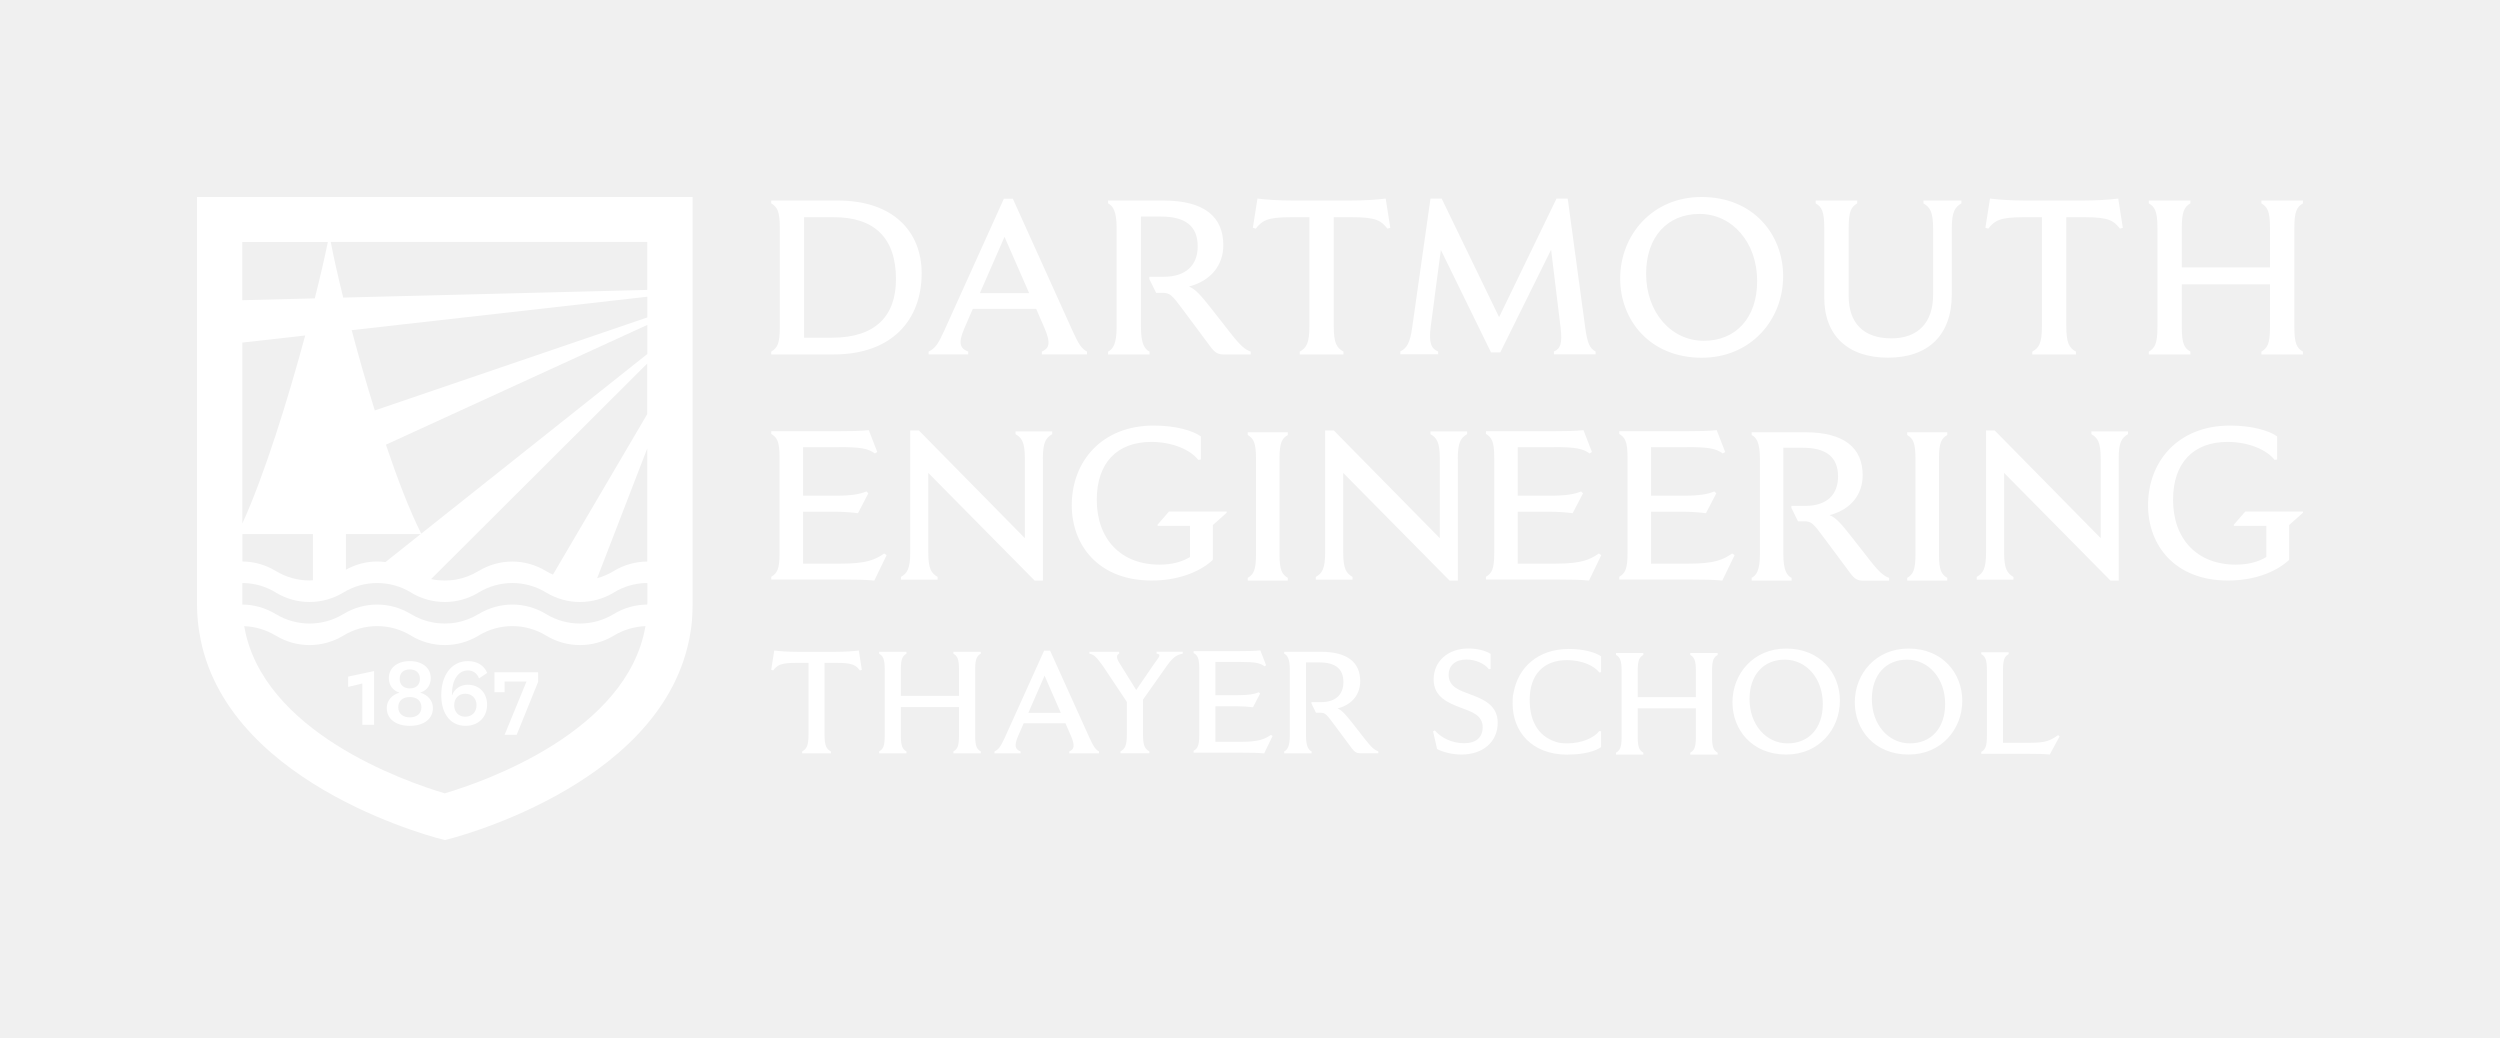
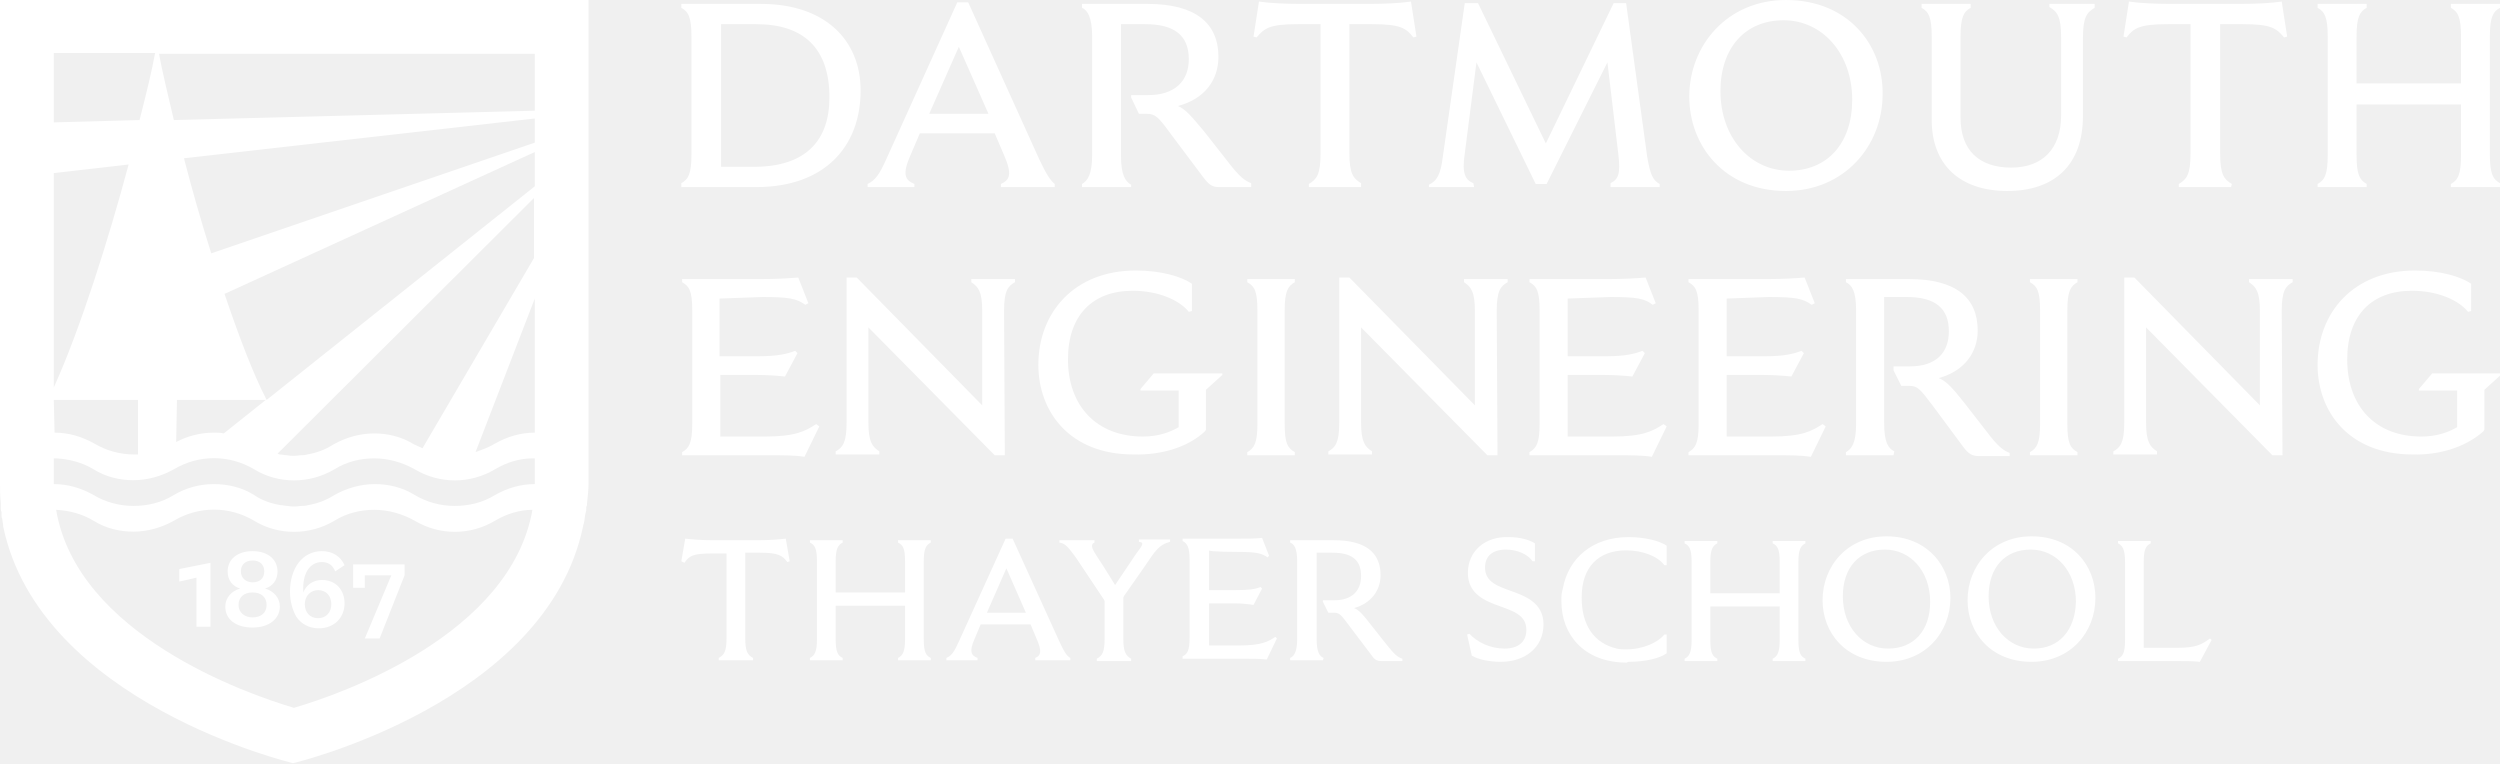
- <svg xmlns="http://www.w3.org/2000/svg" version="1.1" id="Layer_1" x="0px" y="0px" viewBox="0 0 380.73 157.93" style="enable-background:new 0 0 380.73 157.93;" xml:space="preserve">
+ <svg xmlns="http://www.w3.org/2000/svg" version="1.1" id="Layer_1" x="0px" y="0px" viewBox="0 0 320.7 97.9" style="enable-background:new 0 0 320.7 97.9;" xml:space="preserve">
  <style type="text/css">
	.st0{fill:#FFFFFF;}
</style>
  <g>
-     <path class="st0" d="M127.6,30.54h-10.15v0.43c0.9,0.54,1.31,1.17,1.31,3.72v15.14c0,2.55-0.4,3.18-1.31,3.72v0.43h9.51   c8.84,0,13.4-5.22,13.4-12.36C140.36,35.19,135.94,30.54,127.6,30.54 M126.7,51.43h-4.25V33.08H127c6.1,0,9.45,3.08,9.45,9.44   C136.45,48.05,133.4,51.43,126.7,51.43 M219.03,53.54c-1.04-0.43-1.47-1.24-1.14-3.82l1.54-11.66l7.64,15.61h1.41l7.74-15.64   l1.44,11.82c0.3,2.51-0.03,3.25-1.01,3.68v0.43H243v-0.43c-0.87-0.47-1.24-1.17-1.57-3.55l-2.68-19.73h-1.71l-8.74,18.05   l-8.74-18.05h-1.71l-2.78,19.59c-0.34,2.45-0.84,3.18-1.81,3.68v0.43h5.76V53.54z M204.59,53.54c-1.01-0.57-1.47-1.24-1.47-3.89   V33.08h2.85c3.65,0,4.35,0.54,5.33,1.74l0.43-0.13l-0.7-4.45c-1.37,0.17-3.18,0.3-5.46,0.3h-8.61c-2.28,0-4.09-0.13-5.46-0.3   l-0.7,4.45l0.44,0.13c0.97-1.2,1.67-1.74,5.32-1.74h2.85v16.58c0,2.65-0.47,3.32-1.47,3.89v0.43h6.66V53.54z M175.08,53.98h-6.33   v-0.43c0.74-0.37,1.3-1.17,1.3-3.72V34.69c0-2.54-0.57-3.35-1.3-3.72v-0.43h8.44c6.23,0,9.11,2.48,9.11,6.8   c0,2.95-1.78,5.39-5.23,6.3c1.01,0.4,1.84,1.37,3.38,3.32l2.88,3.68c1.61,2.08,2.28,2.58,3.15,2.91v0.43h-4.12   c-0.87,0-1.34-0.27-2.01-1.17l-4.19-5.63c-1.64-2.21-1.98-2.58-3.08-2.58h-1.01l-1.04-2.11v-0.34h2.21c3.38,0,5.16-1.78,5.16-4.62   c0-3.11-1.88-4.55-5.59-4.55h-3.05v16.85c0,2.55,0.57,3.35,1.31,3.72V53.98z M163.33,50.36l-9.08-20.09h-1.37l-9.08,20.09   c-0.9,1.98-1.37,2.71-2.38,3.18v0.43h6.03v-0.43c-1.21-0.47-1.61-1.21-0.54-3.65l1.24-2.85h9.65l1.24,2.85   c1.07,2.45,0.7,3.18-0.37,3.65v0.43h6.87v-0.43C164.67,53.08,164.23,52.34,163.33,50.36 M149.23,44.64l3.75-8.57l3.75,8.57H149.23z    M333.58,30.97c-0.9,0.54-1.31,1.17-1.31,3.72v6.03h13.43v-6.03c0-2.54-0.4-3.18-1.31-3.72v-0.43h6.33v0.43   c-0.9,0.54-1.31,1.17-1.31,3.72v15.14c0,2.55,0.4,3.18,1.31,3.72v0.43h-6.33v-0.43c0.91-0.54,1.31-1.17,1.31-3.72V43.3h-13.43v6.53   c0,2.55,0.4,3.18,1.31,3.72v0.43h-6.33v-0.43c0.9-0.54,1.31-1.17,1.31-3.72V34.69c0-2.54-0.4-3.18-1.31-3.72v-0.43h6.33V30.97z    M316.16,53.98h-6.66v-0.43c1.01-0.57,1.47-1.24,1.47-3.89V33.08h-2.85c-3.65,0-4.35,0.54-5.32,1.74l-0.44-0.13l0.7-4.45   c1.37,0.17,3.18,0.3,5.46,0.3h8.61c2.28,0,4.09-0.13,5.46-0.3l0.7,4.45l-0.43,0.13c-0.97-1.2-1.67-1.74-5.33-1.74h-2.85v16.58   c0,2.65,0.47,3.32,1.47,3.89V53.98z M292.92,30.54h5.79v0.43c-0.97,0.57-1.47,1.24-1.47,3.88v10.01c0,6.2-3.62,9.61-9.71,9.61   c-6.13,0-9.71-3.38-9.71-9.14V34.69c0-2.54-0.4-3.18-1.31-3.72v-0.43h6.33v0.43c-0.9,0.54-1.3,1.17-1.3,3.72V45.1   c0,4.12,2.28,6.43,6.5,6.43c4.05,0,6.36-2.38,6.36-6.66V34.86c0-2.65-0.5-3.32-1.47-3.88V30.54z M259.13,30   c-7.5,0-12.39,5.79-12.39,12.42c0,6.3,4.49,12.06,12.43,12.06c7.5,0,12.39-5.79,12.39-12.42C271.56,35.76,267.07,30,259.13,30    M259.47,51.9c-4.96,0-8.78-4.32-8.78-10.21c0-5.63,3.25-9.11,8.14-9.11c4.96,0,8.77,4.32,8.77,10.21   C267.6,48.42,264.36,51.9,259.47,51.9" />
+     <path class="st0" d="M97.6,0.5H87.4V1c0.9,0.5,1.3,1.2,1.3,3.7v15.1c0,2.5-0.4,3.2-1.3,3.7V24H97c8.8,0,13.4-5.2,13.4-12.4   C110.4,5.2,105.9,0.5,97.6,0.5 M96.7,21.4h-4.2V3.1H97c6.1,0,9.4,3.1,9.4,9.4C106.4,18,103.4,21.4,96.7,21.4 M189,23.5   c-1-0.4-1.5-1.2-1.1-3.8l1.5-11.7l7.6,15.6h1.4L206.2,8l1.4,11.8c0.3,2.5,0,3.2-1,3.7V24h6.3v-0.4c-0.9-0.5-1.2-1.2-1.6-3.5   l-2.7-19.7H207l-8.7,18l-8.7-18h-1.7l-2.8,19.6c-0.3,2.5-0.8,3.2-1.8,3.7V24h5.8L189,23.5L189,23.5z M174.6,23.5   c-1-0.6-1.5-1.2-1.5-3.9V3.1h2.9c3.6,0,4.4,0.5,5.3,1.7l0.4-0.1L181,0.2c-1.4,0.2-3.2,0.3-5.5,0.3H167c-2.3,0-4.1-0.1-5.5-0.3   l-0.7,4.5l0.4,0.1c1-1.2,1.7-1.7,5.3-1.7h2.9v16.6c0,2.7-0.5,3.3-1.5,3.9V24h6.7L174.6,23.5L174.6,23.5z M145.1,24h-6.3v-0.4   c0.7-0.4,1.3-1.2,1.3-3.7V4.7c0-2.5-0.6-3.4-1.3-3.7V0.5h8.4c6.2,0,9.1,2.5,9.1,6.8c0,3-1.8,5.4-5.2,6.3c1,0.4,1.8,1.4,3.4,3.3   l2.9,3.7c1.6,2.1,2.3,2.6,3.1,2.9V24h-4.1c-0.9,0-1.3-0.3-2-1.2l-4.2-5.6c-1.6-2.2-2-2.6-3.1-2.6h-1l-1-2.1v-0.3h2.2   c3.4,0,5.2-1.8,5.2-4.6c0-3.1-1.9-4.5-5.6-4.5h-3.1v16.9c0,2.5,0.6,3.3,1.3,3.7L145.1,24L145.1,24z M133.3,20.4l-9.1-20.1h-1.4   l-9.1,20.1c-0.9,2-1.4,2.7-2.4,3.2V24h6v-0.4c-1.2-0.5-1.6-1.2-0.5-3.7l1.2-2.8h9.6l1.2,2.8c1.1,2.5,0.7,3.2-0.4,3.7V24h6.9v-0.4   C134.7,23.1,134.2,22.3,133.3,20.4 M119.2,14.6l3.8-8.6l3.8,8.6H119.2z M303.6,1c-0.9,0.5-1.3,1.2-1.3,3.7v6h13.4v-6   c0-2.5-0.4-3.2-1.3-3.7V0.5h6.3V1c-0.9,0.5-1.3,1.2-1.3,3.7v15.1c0,2.5,0.4,3.2,1.3,3.7V24h-6.3v-0.4c0.9-0.5,1.3-1.2,1.3-3.7v-6.5   h-13.4v6.5c0,2.5,0.4,3.2,1.3,3.7V24h-6.3v-0.4c0.9-0.5,1.3-1.2,1.3-3.7V4.7c0-2.5-0.4-3.2-1.3-3.7V0.5h6.3V1z M286.2,24h-6.7v-0.4   c1-0.6,1.5-1.2,1.5-3.9V3.1h-2.9c-3.6,0-4.4,0.5-5.3,1.7l-0.4-0.1l0.7-4.5c1.4,0.2,3.2,0.3,5.5,0.3h8.6c2.3,0,4.1-0.1,5.5-0.3   l0.7,4.5l-0.4,0.1c-1-1.2-1.7-1.7-5.3-1.7h-2.9v16.6c0,2.7,0.5,3.3,1.5,3.9L286.2,24L286.2,24z M262.9,0.5h5.8V1   c-1,0.6-1.5,1.2-1.5,3.9v10c0,6.2-3.6,9.6-9.7,9.6c-6.1,0-9.7-3.4-9.7-9.1V4.7c0-2.5-0.4-3.2-1.3-3.7V0.5h6.3V1   c-0.9,0.5-1.3,1.2-1.3,3.7v10.4c0,4.1,2.3,6.4,6.5,6.4c4,0,6.4-2.4,6.4-6.7v-10c0-2.7-0.5-3.3-1.5-3.9L262.9,0.5L262.9,0.5z    M229.1,0c-7.5,0-12.4,5.8-12.4,12.4c0,6.3,4.5,12.1,12.4,12.1c7.5,0,12.4-5.8,12.4-12.4C241.6,5.8,237.1,0,229.1,0 M229.5,21.9   c-5,0-8.8-4.3-8.8-10.2c0-5.6,3.2-9.1,8.1-9.1c5,0,8.8,4.3,8.8,10.2C237.6,18.4,234.4,21.9,229.5,21.9" />
    <g>
-       <path class="st0" d="M218.33,103.47c0,2.7,2.25,3.6,4.2,4.33c1.59,0.6,3.27,1.1,3.27,2.96c0,1.57-1.06,2.43-2.81,2.43    c-1.83,0-3.49-0.8-4.48-1.95l-0.27,0.13l0.62,2.7c0.84,0.46,2.3,0.84,3.73,0.84c3.2,0,5.5-1.9,5.5-4.84c0-2.7-2.23-3.6-4.2-4.33    c-1.59-0.6-3.27-1.11-3.27-2.96c0-1.46,1.04-2.34,2.7-2.34c1.35,0,2.78,0.6,3.42,1.48l0.27-0.04v-2.3    c-0.77-0.49-2.03-0.82-3.4-0.82C220.52,98.76,218.33,100.71,218.33,103.47" />
-       <path class="st0" d="M238.92,114.91c2.26,0,4.05-0.51,4.91-1.13v-2.41l-0.27-0.04c-0.8,1.04-2.68,1.88-4.91,1.88    c-0.42,0-0.81-0.03-1.19-0.09c-3.04-0.71-4.49-3.1-4.5-6.5c0-0.03,0-0.07,0-0.1c0.02-3.82,2.14-5.99,5.69-5.99    c2.24,0,4.12,0.84,4.91,1.88l0.27-0.04v-2.41c-0.86-0.62-2.66-1.13-4.91-1.13c-4.69,0-7.67,2.8-8.39,6.53    c-0.11,0.4-0.17,0.82-0.17,1.24c0,0.09,0.01,0.18,0.01,0.28c0,0.09-0.01,0.18-0.01,0.28c0,4.14,2.8,7.77,8.38,7.77l0-0.01    C238.8,114.91,238.86,114.91,238.92,114.91" />
-       <path class="st0" d="M250.27,99.74c-0.6,0.35-0.86,0.77-0.86,2.45v3.98h8.86v-3.98c0-1.68-0.27-2.1-0.86-2.45v-0.29h4.18v0.29    c-0.6,0.35-0.86,0.77-0.86,2.45v9.99c0,1.68,0.26,2.1,0.86,2.45v0.29h-4.18v-0.29c0.6-0.35,0.86-0.77,0.86-2.45v-4.31h-8.86v4.31    c0,1.68,0.27,2.1,0.86,2.45v0.29h-4.17v-0.29c0.6-0.35,0.86-0.77,0.86-2.45v-9.99c0-1.68-0.27-2.1-0.86-2.45v-0.29h4.17V99.74z" />
-       <path class="st0" d="M272.01,98.77c-4.95,0-8.17,3.82-8.17,8.19c0,4.15,2.96,7.95,8.19,7.95c4.95,0,8.17-3.82,8.17-8.2    C280.21,102.56,277.25,98.77,272.01,98.77 M272.23,113.21c-3.27,0-5.79-2.85-5.79-6.74c0-3.71,2.14-6.01,5.37-6.01    c3.27,0,5.79,2.85,5.79,6.74C277.6,110.91,275.46,113.21,272.23,113.21" />
-       <path class="st0" d="M290.64,98.77c-4.95,0-8.17,3.82-8.17,8.19c0,4.15,2.96,7.95,8.2,7.95c4.95,0,8.17-3.82,8.17-8.2    C298.83,102.56,295.87,98.77,290.64,98.77 M290.86,113.21c-3.27,0-5.79-2.85-5.79-6.74c0-3.71,2.14-6.01,5.37-6.01    c3.27,0,5.79,2.85,5.79,6.74C296.23,110.91,294.08,113.21,290.86,113.21" />
-       <path class="st0" d="M312.16,114.91l1.5-2.76l-0.22-0.2c-1.15,0.8-1.83,1.17-4.2,1.17h-4.2v-11.05c0-1.68,0.26-2.1,0.86-2.45    v-0.29h-4.17v0.29c0.6,0.35,0.86,0.77,0.86,2.45v9.99c0,1.68-0.27,2.1-0.86,2.45v0.29h7.16    C310.4,114.8,311.32,114.82,312.16,114.91" />
-       <path class="st0" d="M126.56,114.73h-4.4v-0.29c0.66-0.38,0.97-0.82,0.97-2.56v-10.93h-1.88c-2.41,0-2.87,0.35-3.51,1.15    l-0.29-0.09l0.46-2.94c0.91,0.11,2.1,0.2,3.6,0.2h5.68c1.5,0,2.7-0.09,3.6-0.2l0.46,2.94l-0.29,0.09c-0.64-0.8-1.1-1.15-3.51-1.15    h-1.88v10.93c0,1.75,0.31,2.19,0.97,2.56V114.73z M138.05,99.55c-0.6,0.35-0.86,0.77-0.86,2.45v3.98h8.86V102    c0-1.68-0.27-2.1-0.86-2.45v-0.29h4.18v0.29c-0.6,0.35-0.86,0.77-0.86,2.45v9.99c0,1.68,0.26,2.1,0.86,2.45v0.29h-4.18v-0.29    c0.6-0.35,0.86-0.77,0.86-2.45v-4.31h-8.86v4.31c0,1.68,0.27,2.1,0.86,2.45v0.29h-4.17v-0.29c0.6-0.35,0.86-0.77,0.86-2.45V102    c0-1.68-0.27-2.1-0.86-2.45v-0.29h4.17V99.55z" />
-       <path class="st0" d="M156.61,108.56l2.47-5.66l2.47,5.66H156.61z M165.91,112.34l-5.99-13.25h-0.91l-5.99,13.25    c-0.6,1.3-0.91,1.79-1.57,2.1v0.29h3.98v-0.29c-0.79-0.31-1.06-0.8-0.35-2.41l0.82-1.88h6.36l0.82,1.88    c0.71,1.61,0.46,2.1-0.24,2.41v0.29h4.53v-0.29C166.8,114.13,166.51,113.64,165.91,112.34" />
-       <path class="st0" d="M188.85,100.81c2.3,0,3.03,0.15,3.73,0.66l0.24-0.15l-0.88-2.27c-0.82,0.09-1.92,0.11-3.27,0.11h-6.89v0.29    c0.6,0.35,0.86,0.77,0.86,2.45v9.99c0,1.68-0.26,2.1-0.86,2.45v0.29h7.47c1.5,0,2.43,0.02,3.27,0.11l1.28-2.65l-0.24-0.18    c-0.95,0.64-1.79,1.06-4.55,1.06h-3.91v-5.41h3.31c0.84,0,1.79,0.07,2.41,0.15l1.08-2.08l-0.2-0.2c-0.68,0.29-1.57,0.44-3.18,0.44    h-3.42v-5.06H188.85z" />
-       <path class="st0" d="M199.74,114.73h-4.17v-0.29c0.48-0.24,0.86-0.77,0.86-2.45V102c0-1.68-0.38-2.21-0.86-2.45v-0.29h5.57    c4.11,0,6.01,1.64,6.01,4.48c0,1.95-1.17,3.56-3.45,4.15c0.66,0.27,1.21,0.91,2.23,2.19l1.9,2.43c1.06,1.37,1.5,1.7,2.08,1.92    v0.29h-2.72c-0.57,0-0.88-0.18-1.33-0.77l-2.76-3.71c-1.08-1.46-1.3-1.7-2.03-1.7h-0.66l-0.68-1.39v-0.22h1.46    c2.23,0,3.4-1.17,3.4-3.05c0-2.05-1.24-3-3.69-3h-2.01v11.11c0,1.68,0.38,2.21,0.86,2.45V114.73z" />
-       <path class="st0" d="M174.07,105.4v6.47c0,1.74,0.31,2.19,0.97,2.56v0.29h-4.4v-0.29c0.66-0.38,0.97-0.82,0.97-2.56v-6.47" />
-       <path class="st0" d="M173.97,106.59c0,0-2.7-4.36-3.18-5.12c-0.48-0.75-1.06-1.61-0.35-1.92v-0.29h-4.53v0.29    c0.81,0.14,1.2,0.72,2.1,1.94l4.61,6.91" />
-       <path class="st0" d="M172.36,108.97c0,0,5-7.08,5.34-7.57c1.14-1.63,1.76-1.68,2.42-1.86v-0.29h-3.98v0.29    c0.8,0.13,0.38,0.48-0.4,1.59l-3.74,5.46" />
+       <path class="st0" d="M188.3,73.5c0,2.7,2.2,3.6,4.2,4.3c1.6,0.6,3.3,1.1,3.3,3c0,1.6-1.1,2.4-2.8,2.4c-1.8,0-3.5-0.8-4.5-1.9    l-0.3,0.1l0.6,2.7c0.8,0.5,2.3,0.8,3.7,0.8c3.2,0,5.5-1.9,5.5-4.8c0-2.7-2.2-3.6-4.2-4.3c-1.6-0.6-3.3-1.1-3.3-3    c0-1.5,1-2.3,2.7-2.3c1.4,0,2.8,0.6,3.4,1.5l0.3,0v-2.3c-0.8-0.5-2-0.8-3.4-0.8C190.5,68.8,188.3,70.7,188.3,73.5" />
+       <path class="st0" d="M208.9,84.9c2.3,0,4.1-0.5,4.9-1.1v-2.4l-0.3,0c-0.8,1-2.7,1.9-4.9,1.9c-0.4,0-0.8,0-1.2-0.1    c-3-0.7-4.5-3.1-4.5-6.5c0,0,0-0.1,0-0.1c0-3.8,2.1-6,5.7-6c2.2,0,4.1,0.8,4.9,1.9l0.3,0V70c-0.9-0.6-2.7-1.1-4.9-1.1    c-4.7,0-7.7,2.8-8.4,6.5c-0.1,0.4-0.2,0.8-0.2,1.2c0,0.1,0,0.2,0,0.3c0,0.1,0,0.2,0,0.3c0,4.1,2.8,7.8,8.4,7.8v0    C208.8,84.9,208.9,84.9,208.9,84.9" />
+       <path class="st0" d="M220.3,69.7c-0.6,0.3-0.9,0.8-0.9,2.4v4h8.9v-4c0-1.7-0.3-2.1-0.9-2.4v-0.3h4.2v0.3c-0.6,0.3-0.9,0.8-0.9,2.4    v10c0,1.7,0.3,2.1,0.9,2.4v0.3h-4.2v-0.3c0.6-0.3,0.9-0.8,0.9-2.4v-4.3h-8.9v4.3c0,1.7,0.3,2.1,0.9,2.4v0.3h-4.2v-0.3    c0.6-0.3,0.9-0.8,0.9-2.4v-10c0-1.7-0.3-2.1-0.9-2.4v-0.3h4.2L220.3,69.7L220.3,69.7z" />
+       <path class="st0" d="M242,68.8c-5,0-8.2,3.8-8.2,8.2c0,4.2,3,7.9,8.2,7.9c5,0,8.2-3.8,8.2-8.2C250.2,72.6,247.2,68.8,242,68.8     M242.2,83.2c-3.3,0-5.8-2.8-5.8-6.7c0-3.7,2.1-6,5.4-6c3.3,0,5.8,2.8,5.8,6.7C247.6,80.9,245.5,83.2,242.2,83.2" />
+       <path class="st0" d="M260.6,68.8c-5,0-8.2,3.8-8.2,8.2c0,4.2,3,7.9,8.2,7.9c5,0,8.2-3.8,8.2-8.2C268.8,72.6,265.9,68.8,260.6,68.8     M260.9,83.2c-3.3,0-5.8-2.8-5.8-6.7c0-3.7,2.1-6,5.4-6c3.3,0,5.8,2.8,5.8,6.7C266.2,80.9,264.1,83.2,260.9,83.2" />
+       <path class="st0" d="M282.2,84.9l1.5-2.8l-0.2-0.2c-1.1,0.8-1.8,1.2-4.2,1.2H275V72.1c0-1.7,0.3-2.1,0.9-2.4v-0.3h-4.2v0.3    c0.6,0.3,0.9,0.8,0.9,2.4v10c0,1.7-0.3,2.1-0.9,2.4v0.3h7.2C280.4,84.8,281.3,84.8,282.2,84.9" />
+       <path class="st0" d="M96.6,84.7h-4.4v-0.3c0.7-0.4,1-0.8,1-2.6V71h-1.9c-2.4,0-2.9,0.3-3.5,1.2L87.4,72l0.5-2.9    c0.9,0.1,2.1,0.2,3.6,0.2h5.7c1.5,0,2.7-0.1,3.6-0.2l0.5,2.9l-0.3,0.1c-0.6-0.8-1.1-1.2-3.5-1.2h-1.9v10.9c0,1.8,0.3,2.2,1,2.6    L96.6,84.7L96.6,84.7z M108.1,69.6c-0.6,0.3-0.9,0.8-0.9,2.4v4h8.9v-4c0-1.7-0.3-2.1-0.9-2.4v-0.3h4.2v0.3    c-0.6,0.3-0.9,0.8-0.9,2.4v10c0,1.7,0.3,2.1,0.9,2.4v0.3h-4.2v-0.3c0.6-0.3,0.9-0.8,0.9-2.4v-4.3h-8.9V82c0,1.7,0.3,2.1,0.9,2.4    v0.3h-4.2v-0.3c0.6-0.3,0.9-0.8,0.9-2.4V72c0-1.7-0.3-2.1-0.9-2.4v-0.3h4.2V69.6z" />
+       <path class="st0" d="M126.6,78.6l2.5-5.7l2.5,5.7H126.6z M135.9,82.3l-6-13.2H129l-6,13.2c-0.6,1.3-0.9,1.8-1.6,2.1v0.3h4v-0.3    c-0.8-0.3-1.1-0.8-0.4-2.4l0.8-1.9h6.4l0.8,1.9c0.7,1.6,0.5,2.1-0.2,2.4v0.3h4.5v-0.3C136.8,84.1,136.5,83.6,135.9,82.3" />
+       <path class="st0" d="M158.9,70.8c2.3,0,3,0.2,3.7,0.7l0.2-0.2l-0.9-2.3c-0.8,0.1-1.9,0.1-3.3,0.1h-6.9v0.3    c0.6,0.3,0.9,0.8,0.9,2.4v10c0,1.7-0.3,2.1-0.9,2.4v0.3h7.5c1.5,0,2.4,0,3.3,0.1l1.3-2.7l-0.2-0.2c-0.9,0.6-1.8,1.1-4.6,1.1h-3.9    v-5.4h3.3c0.8,0,1.8,0.1,2.4,0.2l1.1-2.1l-0.2-0.2c-0.7,0.3-1.6,0.4-3.2,0.4h-3.4v-5.1C155.1,70.8,158.9,70.8,158.9,70.8z" />
+       <path class="st0" d="M169.7,84.7h-4.2v-0.3c0.5-0.2,0.9-0.8,0.9-2.4V72c0-1.7-0.4-2.2-0.9-2.4v-0.3h5.6c4.1,0,6,1.6,6,4.5    c0,1.9-1.2,3.6-3.4,4.2c0.7,0.3,1.2,0.9,2.2,2.2l1.9,2.4c1.1,1.4,1.5,1.7,2.1,1.9v0.3h-2.7c-0.6,0-0.9-0.2-1.3-0.8l-2.8-3.7    c-1.1-1.5-1.3-1.7-2-1.7h-0.7l-0.7-1.4v-0.2h1.5c2.2,0,3.4-1.2,3.4-3.1c0-2.1-1.2-3-3.7-3h-2V82c0,1.7,0.4,2.2,0.9,2.4L169.7,84.7    L169.7,84.7z" />
+       <path class="st0" d="M144.1,75.4v6.5c0,1.7,0.3,2.2,1,2.6v0.3h-4.4v-0.3c0.7-0.4,1-0.8,1-2.6v-6.5" />
+       <path class="st0" d="M144,76.6c0,0-2.7-4.4-3.2-5.1c-0.5-0.8-1.1-1.6-0.4-1.9v-0.3h-4.5v0.3c0.8,0.1,1.2,0.7,2.1,1.9l4.6,6.9" />
+       <path class="st0" d="M142.4,79c0,0,5-7.1,5.3-7.6c1.1-1.6,1.8-1.7,2.4-1.9v-0.3h-4v0.3c0.8,0.1,0.4,0.5-0.4,1.6l-3.7,5.5" />
    </g>
    <g>
-       <path class="st0" d="M127.79,68.09c3.36,0,4.42,0.23,5.45,0.97l0.36-0.23l-1.29-3.32c-1.19,0.13-2.81,0.16-4.78,0.16h-10.07v0.42    c0.87,0.52,1.26,1.13,1.26,3.58v14.59c0,2.45-0.39,3.06-1.26,3.58v0.42h10.91c2.2,0,3.55,0.03,4.78,0.16l1.87-3.87l-0.36-0.26    c-1.39,0.94-2.61,1.55-6.65,1.55h-5.71v-7.91h4.84c1.23,0,2.61,0.1,3.52,0.23l1.58-3.03l-0.29-0.29c-1,0.42-2.29,0.65-4.65,0.65    h-5v-7.39H127.79z" />
-       <path class="st0" d="M256.92,68.09c3.36,0,4.42,0.23,5.45,0.97l0.36-0.23l-1.29-3.32c-1.19,0.13-2.81,0.16-4.78,0.16H246.6v0.42    c0.87,0.52,1.26,1.13,1.26,3.58v14.59c0,2.45-0.39,3.06-1.26,3.58v0.42h10.91c2.2,0,3.55,0.03,4.78,0.16l1.87-3.87l-0.36-0.26    c-1.39,0.94-2.61,1.55-6.65,1.55h-5.71v-7.91h4.84c1.23,0,2.61,0.1,3.52,0.23l1.58-3.03l-0.29-0.29c-1,0.42-2.29,0.65-4.65,0.65    h-5v-7.39H256.92z" />
-       <path class="st0" d="M236.63,68.09c3.36,0,4.42,0.23,5.45,0.97l0.36-0.23l-1.29-3.32c-1.19,0.13-2.81,0.16-4.78,0.16H226.3v0.42    c0.87,0.52,1.26,1.13,1.26,3.58v14.59c0,2.45-0.39,3.06-1.26,3.58v0.42h10.91c2.2,0,3.55,0.03,4.78,0.16l1.87-3.87l-0.36-0.26    c-1.39,0.94-2.61,1.55-6.65,1.55h-5.71v-7.91h4.84c1.23,0,2.61,0.1,3.52,0.23l1.58-3.03l-0.29-0.29c-1,0.42-2.29,0.65-4.65,0.65    h-5v-7.39H236.63z" />
-       <path class="st0" d="M158.82,69.86c0-2.55,0.48-3.19,1.42-3.74V65.7h-5.58v0.42c0.94,0.55,1.42,1.19,1.42,3.74v12.1l-16.14-16.4    h-1.32v18.56c0,2.55-0.48,3.19-1.42,3.74v0.42h5.59v-0.42c-0.94-0.55-1.42-1.19-1.42-3.74v-12.1l16.2,16.4h1.26V69.86z" />
-       <path class="st0" d="M222.01,69.86c0-2.55,0.48-3.19,1.42-3.74V65.7h-5.58v0.42c0.94,0.55,1.42,1.19,1.42,3.74v12.1l-16.14-16.4    h-1.32v18.56c0,2.55-0.48,3.19-1.42,3.74v0.42h5.59v-0.42c-0.94-0.55-1.42-1.19-1.42-3.74v-12.1l16.2,16.4h1.26V69.86z" />
-       <path class="st0" d="M322.66,69.86c0-2.55,0.48-3.19,1.42-3.74V65.7h-5.58v0.42c0.94,0.55,1.42,1.19,1.42,3.74v12.1l-16.14-16.4    h-1.32v18.56c0,2.55-0.48,3.19-1.42,3.74v0.42h5.59v-0.42c-0.94-0.55-1.42-1.19-1.42-3.74v-12.1l16.2,16.4h1.26V69.86z" />
-       <path class="st0" d="M184.65,85.32l0.06-0.16v-5.2l2.1-1.87V77.9h-8.78l-1.74,2v0.19h4.94v4.74c-1.23,0.74-2.74,1.16-4.65,1.16    c-5.87,0-9.55-3.87-9.55-9.88c0-5.62,3.1-8.81,8.3-8.81c3.26,0,6,1.23,7.16,2.74l0.39-0.06v-3.52c-1.26-0.9-3.87-1.65-7.17-1.65    c-7.91,0-12.49,5.45-12.49,12.14c0,6.04,4.03,11.46,12.17,11.46C179.07,88.42,182.49,87.29,184.65,85.32" />
-       <path class="st0" d="M348.56,85.32l0.06-0.16v-5.2l2.1-1.87V77.9h-8.78l-1.74,2v0.19h4.94v4.74c-1.23,0.74-2.74,1.16-4.65,1.16    c-5.87,0-9.55-3.87-9.55-9.88c0-5.62,3.1-8.81,8.3-8.81c3.26,0,6,1.23,7.16,2.74l0.39-0.06v-3.52c-1.26-0.9-3.87-1.65-7.17-1.65    c-7.91,0-12.49,5.45-12.49,12.14c0,6.04,4.03,11.46,12.17,11.46C342.98,88.42,346.4,87.29,348.56,85.32" />
-       <path class="st0" d="M196.12,88c-0.87-0.52-1.26-1.13-1.26-3.58V69.83c0-2.45,0.39-3.07,1.26-3.58v-0.42h-6.1v0.42    c0.87,0.52,1.26,1.13,1.26,3.58v14.59c0,2.45-0.39,3.07-1.26,3.58v0.42h6.1V88z" />
-       <path class="st0" d="M296.55,88c-0.87-0.52-1.26-1.13-1.26-3.58V69.83c0-2.45,0.39-3.07,1.26-3.58v-0.42h-6.1v0.42    c0.87,0.52,1.26,1.13,1.26,3.58v14.59c0,2.45-0.39,3.07-1.26,3.58v0.42h6.1V88z" />
-       <path class="st0" d="M272.86,88.42h-6.1V88c0.71-0.36,1.26-1.13,1.26-3.58V69.83c0-2.45-0.55-3.23-1.26-3.58v-0.42h8.13    c6,0,8.78,2.39,8.78,6.55c0,2.84-1.71,5.2-5.04,6.07c0.97,0.39,1.78,1.32,3.26,3.2l2.78,3.55c1.55,2,2.2,2.49,3.03,2.81v0.42    h-3.97c-0.84,0-1.29-0.26-1.94-1.13l-4.03-5.42c-1.58-2.13-1.9-2.49-2.97-2.49h-0.97l-1-2.03v-0.32h2.13    c3.26,0,4.97-1.71,4.97-4.46c0-3-1.81-4.39-5.39-4.39h-2.94v16.24c0,2.45,0.55,3.23,1.26,3.58V88.42z" />
+       <path class="st0" d="M97.8,38.1c3.4,0,4.4,0.2,5.5,1l0.4-0.2l-1.3-3.3c-1.2,0.1-2.8,0.2-4.8,0.2H87.5v0.4c0.9,0.5,1.3,1.1,1.3,3.6    v14.6c0,2.4-0.4,3.1-1.3,3.6v0.4h10.9c2.2,0,3.6,0,4.8,0.2l1.9-3.9l-0.4-0.3c-1.4,0.9-2.6,1.6-6.6,1.6h-5.7v-7.9h4.8    c1.2,0,2.6,0.1,3.5,0.2l1.6-3l-0.3-0.3c-1,0.4-2.3,0.7-4.7,0.7h-5v-7.4L97.8,38.1L97.8,38.1z" />
+       <path class="st0" d="M226.9,38.1c3.4,0,4.4,0.2,5.5,1l0.4-0.2l-1.3-3.3c-1.2,0.1-2.8,0.2-4.8,0.2h-10.1v0.4    c0.9,0.5,1.3,1.1,1.3,3.6v14.6c0,2.4-0.4,3.1-1.3,3.6v0.4h10.9c2.2,0,3.5,0,4.8,0.2l1.9-3.9l-0.4-0.3c-1.4,0.9-2.6,1.6-6.6,1.6    h-5.7v-7.9h4.8c1.2,0,2.6,0.1,3.5,0.2l1.6-3l-0.3-0.3c-1,0.4-2.3,0.7-4.6,0.7h-5v-7.4L226.9,38.1L226.9,38.1z" />
+       <path class="st0" d="M206.6,38.1c3.4,0,4.4,0.2,5.4,1l0.4-0.2l-1.3-3.3c-1.2,0.1-2.8,0.2-4.8,0.2h-10.1v0.4    c0.9,0.5,1.3,1.1,1.3,3.6v14.6c0,2.4-0.4,3.1-1.3,3.6v0.4h10.9c2.2,0,3.6,0,4.8,0.2l1.9-3.9l-0.4-0.3c-1.4,0.9-2.6,1.6-6.6,1.6    h-5.7v-7.9h4.8c1.2,0,2.6,0.1,3.5,0.2l1.6-3l-0.3-0.3c-1,0.4-2.3,0.7-4.6,0.7h-5v-7.4L206.6,38.1L206.6,38.1z" />
+       <path class="st0" d="M128.8,39.9c0-2.6,0.5-3.2,1.4-3.7v-0.4h-5.6v0.4c0.9,0.6,1.4,1.2,1.4,3.7V52l-16.1-16.4h-1.3v18.6    c0,2.6-0.5,3.2-1.4,3.7v0.4h5.6v-0.4c-0.9-0.6-1.4-1.2-1.4-3.7V42l16.2,16.4h1.3L128.8,39.9L128.8,39.9z" />
+       <path class="st0" d="M192,39.9c0-2.6,0.5-3.2,1.4-3.7v-0.4h-5.6v0.4c0.9,0.6,1.4,1.2,1.4,3.7V52l-16.1-16.4h-1.3v18.6    c0,2.6-0.5,3.2-1.4,3.7v0.4h5.6v-0.4c-0.9-0.6-1.4-1.2-1.4-3.7V42l16.2,16.4h1.3L192,39.9L192,39.9z" />
+       <path class="st0" d="M292.7,39.9c0-2.6,0.5-3.2,1.4-3.7v-0.4h-5.6v0.4c0.9,0.6,1.4,1.2,1.4,3.7V52l-16.1-16.4h-1.3v18.6    c0,2.6-0.5,3.2-1.4,3.7v0.4h5.6v-0.4c-0.9-0.6-1.4-1.2-1.4-3.7V42l16.2,16.4h1.3L292.7,39.9L292.7,39.9z" />
+       <path class="st0" d="M154.6,55.3l0.1-0.2V50l2.1-1.9v-0.2H148l-1.7,2v0.2h4.9v4.7c-1.2,0.7-2.7,1.2-4.6,1.2    c-5.9,0-9.6-3.9-9.6-9.9c0-5.6,3.1-8.8,8.3-8.8c3.3,0,6,1.2,7.2,2.7l0.4-0.1v-3.5c-1.3-0.9-3.9-1.7-7.2-1.7    c-7.9,0-12.5,5.4-12.5,12.1c0,6,4,11.5,12.2,11.5C149.1,58.4,152.5,57.3,154.6,55.3" />
+       <path class="st0" d="M318.6,55.3l0.1-0.2V50l2.1-1.9v-0.2h-8.8l-1.7,2v0.2h4.9v4.7c-1.2,0.7-2.7,1.2-4.6,1.2    c-5.9,0-9.5-3.9-9.5-9.9c0-5.6,3.1-8.8,8.3-8.8c3.3,0,6,1.2,7.2,2.7l0.4-0.1v-3.5c-1.3-0.9-3.9-1.7-7.2-1.7    c-7.9,0-12.5,5.4-12.5,12.1c0,6,4,11.5,12.2,11.5C313,58.4,316.4,57.3,318.6,55.3" />
+       <path class="st0" d="M166.1,58c-0.9-0.5-1.3-1.1-1.3-3.6V39.8c0-2.4,0.4-3.1,1.3-3.6v-0.4H160v0.4c0.9,0.5,1.3,1.1,1.3,3.6v14.6    c0,2.4-0.4,3.1-1.3,3.6v0.4h6.1V58z" />
+       <path class="st0" d="M266.5,58c-0.9-0.5-1.3-1.1-1.3-3.6V39.8c0-2.4,0.4-3.1,1.3-3.6v-0.4h-6.1v0.4c0.9,0.5,1.3,1.1,1.3,3.6v14.6    c0,2.4-0.4,3.1-1.3,3.6v0.4h6.1V58z" />
+       <path class="st0" d="M242.9,58.4h-6.1V58c0.7-0.4,1.3-1.1,1.3-3.6V39.8c0-2.4-0.5-3.2-1.3-3.6v-0.4h8.1c6,0,8.8,2.4,8.8,6.6    c0,2.8-1.7,5.2-5,6.1c1,0.4,1.8,1.3,3.3,3.2l2.8,3.6c1.5,2,2.2,2.5,3,2.8v0.4h-4c-0.8,0-1.3-0.3-1.9-1.1l-4-5.4    c-1.6-2.1-1.9-2.5-3-2.5h-1l-1-2V47h2.1c3.3,0,5-1.7,5-4.5c0-3-1.8-4.4-5.4-4.4h-2.9v16.2c0,2.4,0.5,3.2,1.3,3.6L242.9,58.4    L242.9,58.4z" />
    </g>
    <g>
-       <path class="st0" d="M105.48,91.93V30H30v61.93c0,0.87,0.04,1.72,0.12,2.56h0h0c0.01,0.15,0.03,0.31,0.05,0.46    c0,0.03,0,0.06,0.01,0.08c0,0.01,0,0.02,0,0.03c0.02,0.19,0.04,0.37,0.07,0.56c0.01,0.11,0.03,0.23,0.05,0.34    c0.01,0.08,0.02,0.17,0.04,0.25c0.02,0.13,0.05,0.25,0.07,0.38c0.04,0.26,0.09,0.53,0.14,0.78c0,0,0,0.01,0,0.01    c0.01,0.04,0.02,0.08,0.02,0.12l0,0c4.69,22.69,37.18,30.44,37.18,30.44s32.48-7.74,37.18-30.42l0,0c0-0.01,0.01-0.03,0.01-0.04    c0,0,0-0.01,0-0.01c0.03-0.15,0.06-0.3,0.09-0.45c0.07-0.38,0.14-0.76,0.19-1.15c0.03-0.14,0.05-0.29,0.06-0.43    c0.01-0.08,0.02-0.17,0.03-0.25c0.02-0.15,0.04-0.3,0.05-0.46c0,0,0,0,0-0.01c0.01-0.07,0.02-0.13,0.02-0.19h0l0,0v0    C105.44,93.67,105.48,92.81,105.48,91.93z M98.57,92.07C98.57,92.07,98.57,92.07,98.57,92.07C98.57,92.07,98.57,92.07,98.57,92.07    c-1.77,0.01-3.54,0.49-5.11,1.45c-1.58,0.96-3.37,1.44-5.15,1.44c-1.78,0-3.57-0.48-5.14-1.44c-1.58-0.96-3.36-1.45-5.14-1.45    c-1.79,0-3.57,0.49-5.15,1.45h-0.01c-1.06,0.65-2.22,1.08-3.4,1.29c-0.29,0.05-0.58,0.09-0.87,0.11c-0.57,0.05-1.15,0.05-1.73,0    c-0.29-0.02-0.57-0.06-0.86-0.11c-1.2-0.21-2.36-0.64-3.43-1.29c-1.58-0.96-3.37-1.45-5.15-1.45c-1.78,0-3.57,0.49-5.14,1.45    c-1.58,0.96-3.36,1.44-5.15,1.44c-1.78,0-3.57-0.48-5.14-1.44h-0.01c-1.56-0.95-3.32-1.44-5.08-1.45c0,0,0,0,0,0    c0-0.05,0-0.1,0-0.15v-3.12c0.1,0,0.19-0.01,0.29-0.01c1.67,0.06,3.32,0.54,4.8,1.44L42,90.24c1.58,0.96,3.36,1.44,5.14,1.44    c1.79,0,3.57-0.49,5.15-1.44c3.15-1.93,7.13-1.93,10.3-0.01v0.01c3.15,1.92,7.13,1.92,10.29,0l0.01-0.01    c1.58-0.96,3.36-1.44,5.14-1.44c1.79,0,3.58,0.49,5.15,1.45c3.15,1.92,7.14,1.92,10.3,0v-0.01c1.48-0.9,3.15-1.38,4.82-1.44    c0.1,0,0.19,0.01,0.29,0.01v3.12C98.57,91.98,98.57,92.03,98.57,92.07z M84.21,87.51c-0.36-0.16-0.71-0.34-1.05-0.54    c-1.58-0.96-3.36-1.45-5.14-1.45c-1.79,0-3.57,0.49-5.15,1.45h-0.01c-1.06,0.65-2.22,1.08-3.4,1.29    c-0.29,0.05-0.58,0.09-0.87,0.11c-0.57,0.05-1.15,0.05-1.73,0c-0.29-0.02-0.57-0.06-0.86-0.11c-0.12-0.02-0.23-0.05-0.34-0.08    l32.9-32.81v7.71L84.21,87.51z M98.57,68.3v17.22c0,0,0,0,0,0c-1.77,0.01-3.54,0.49-5.11,1.45c-0.8,0.49-1.65,0.85-2.52,1.09    L98.57,68.3z M98.57,53.92L64.15,81.27c-1.77-3.51-3.62-8.33-5.38-13.55l39.81-18.24V53.92z M52.67,81.33h11.4l-5.37,4.27    c-0.42-0.05-0.84-0.09-1.26-0.09c-1.64,0-3.28,0.43-4.76,1.25V81.33z M98.57,48.35L57.08,62.51c-1.29-4.13-2.49-8.33-3.52-12.23    l45.02-5.09V48.35z M36.91,79.72V52.17l9.57-1.08C43.86,60.78,40.31,72.25,36.91,79.72z M36.91,81.33h10.75v7.04    c-0.17,0.01-0.34,0.03-0.51,0.03c-1.78,0-3.57-0.48-5.14-1.44h-0.01c-1.56-0.95-3.32-1.44-5.08-1.45c0,0,0,0,0,0V81.33z     M98.57,44.15l-46.3,1.17c-0.84-3.4-1.5-6.33-1.9-8.48h48.2V44.15z M49.93,36.85c-0.44,2.16-1.12,5.14-1.99,8.59l-11.04,0.28    v-8.87H49.93z M67.74,120.82c-6.16-1.83-27.79-9.38-30.55-25.46c0,0,0,0,0,0c0,0,0,0,0,0c1.67,0.06,3.32,0.54,4.8,1.44L42,96.8    c1.58,0.96,3.36,1.44,5.14,1.44c1.79,0,3.57-0.49,5.15-1.44c3.15-1.93,7.13-1.93,10.3-0.01v0.01c3.15,1.92,7.13,1.92,10.29,0    l0.01-0.01c1.58-0.96,3.36-1.44,5.14-1.44c1.79,0,3.58,0.49,5.15,1.45c3.15,1.92,7.14,1.92,10.3,0V96.8    c1.48-0.9,3.15-1.38,4.82-1.44l0,0C95.53,111.44,73.88,118.99,67.74,120.82z" />
-       <polygon class="st0" points="53.02,104.61 55.18,104.09 55.18,110.38 56.97,110.38 56.97,102.2 53.02,103.04   " />
-       <polygon class="st0" points="75.3,105.42 76.85,105.42 76.85,103.79 80.18,103.79 76.85,111.9 78.69,111.9 81.95,103.85     81.95,102.38 75.3,102.38   " />
-       <path class="st0" d="M64.02,105.5v-0.03c0.99-0.31,1.58-1.11,1.58-2.21c0-1.51-1.24-2.58-3.19-2.58c-1.96,0-3.19,1.07-3.19,2.58    c0,1.1,0.6,1.9,1.58,2.21v0.03c-1.11,0.3-1.9,1.2-1.9,2.32c0,1.67,1.38,2.72,3.51,2.72c2.13,0,3.52-1.05,3.52-2.72    C65.93,106.7,65.14,105.8,64.02,105.5z M62.41,101.95c0.89,0,1.54,0.47,1.54,1.44c0,0.96-0.65,1.45-1.54,1.45    c-0.89,0-1.54-0.5-1.54-1.45C60.87,102.43,61.51,101.95,62.41,101.95z M62.41,109.25c-1.05,0-1.76-0.57-1.76-1.55    c0-0.98,0.71-1.55,1.76-1.55c1.05,0,1.77,0.57,1.77,1.55C64.18,108.68,63.46,109.25,62.41,109.25z" />
-       <path class="st0" d="M71.27,102.1c0.76,0,1.4,0.44,1.68,1.21l1.25-0.83c-0.49-1.14-1.51-1.8-2.94-1.8c-2.49,0-4.06,2.15-4.06,5.17    c0,1.23,0.26,2.34,0.82,3.18c0.62,0.93,1.57,1.51,2.88,1.51c2,0,3.28-1.37,3.28-3.22c0-1.71-1.11-3.04-2.95-3.04    c-1.12,0-2.03,0.64-2.36,1.57h-0.04v-0.24C68.84,103.64,69.73,102.1,71.27,102.1z M70.84,105.65c1.01,0,1.73,0.68,1.73,1.75    c0,1.07-0.72,1.75-1.73,1.75c-0.96,0-1.67-0.68-1.67-1.75C69.17,106.33,69.87,105.65,70.84,105.65z" />
+       <path class="st0" d="M75.5,61.9V0H0v61.9c0,0.9,0,1.7,0.1,2.6l0,0l0,0c0,0.2,0,0.3,0,0.5c0,0,0,0.1,0,0.1c0,0,0,0,0,0    c0,0.2,0,0.4,0.1,0.6c0,0.1,0,0.2,0,0.3c0,0.1,0,0.2,0,0.2c0,0.1,0,0.2,0.1,0.4c0,0.3,0.1,0.5,0.1,0.8v0c0,0,0,0.1,0,0.1l0,0    c4.7,22.7,37.2,30.4,37.2,30.4s32.5-7.7,37.2-30.4l0,0c0,0,0,0,0,0v0c0-0.2,0.1-0.3,0.1-0.4c0.1-0.4,0.1-0.8,0.2-1.2    c0-0.1,0.1-0.3,0.1-0.4c0-0.1,0-0.2,0-0.2c0-0.2,0-0.3,0.1-0.5c0,0,0,0,0,0c0-0.1,0-0.1,0-0.2l0,0l0,0l0,0    C75.4,63.7,75.5,62.8,75.5,61.9z M68.6,62.1L68.6,62.1L68.6,62.1c-1.8,0-3.5,0.5-5.1,1.4c-1.6,1-3.4,1.4-5.2,1.4s-3.6-0.5-5.1-1.4    c-1.6-1-3.4-1.4-5.1-1.4c-1.8,0-3.6,0.5-5.2,1.4h0c-1.1,0.7-2.2,1.1-3.4,1.3c-0.3,0.1-0.6,0.1-0.9,0.1c-0.6,0.1-1.2,0.1-1.7,0    c-0.3,0-0.6-0.1-0.9-0.1c-1.2-0.2-2.4-0.6-3.4-1.3c-1.6-1-3.4-1.4-5.2-1.4c-1.8,0-3.6,0.5-5.1,1.4c-1.6,1-3.4,1.4-5.2,1.4    c-1.8,0-3.6-0.5-5.1-1.4h0c-1.6-0.9-3.3-1.4-5.1-1.4l0,0c0-0.1,0-0.1,0-0.2v-3.1c0.1,0,0.2,0,0.3,0c1.7,0.1,3.3,0.5,4.8,1.4l0,0    c1.6,1,3.4,1.4,5.1,1.4c1.8,0,3.6-0.5,5.2-1.4c3.2-1.9,7.1-1.9,10.3,0v0c3.1,1.9,7.1,1.9,10.3,0l0,0c1.6-1,3.4-1.4,5.1-1.4    c1.8,0,3.6,0.5,5.2,1.4c3.2,1.9,7.1,1.9,10.3,0v0c1.5-0.9,3.2-1.4,4.8-1.4c0.1,0,0.2,0,0.3,0v3.1C68.6,62,68.6,62,68.6,62.1z     M54.2,57.5c-0.4-0.2-0.7-0.3-1.1-0.5c-1.6-1-3.4-1.4-5.1-1.4c-1.8,0-3.6,0.5-5.2,1.4h0c-1.1,0.7-2.2,1.1-3.4,1.3    c-0.3,0.1-0.6,0.1-0.9,0.1c-0.6,0.1-1.2,0.1-1.7,0c-0.3,0-0.6-0.1-0.9-0.1c-0.1,0-0.2-0.1-0.3-0.1l32.9-32.8v7.7L54.2,57.5z     M68.6,38.3v17.2l0,0c-1.8,0-3.5,0.5-5.1,1.4c-0.8,0.5-1.7,0.8-2.5,1.1L68.6,38.3z M68.6,23.9L34.2,51.3    c-1.8-3.5-3.6-8.3-5.4-13.6l39.8-18.2L68.6,23.9L68.6,23.9z M22.7,51.3h11.4l-5.4,4.3c-0.4-0.1-0.8-0.1-1.3-0.1    c-1.6,0-3.3,0.4-4.8,1.2L22.7,51.3L22.7,51.3z M68.6,18.3L27.1,32.5c-1.3-4.1-2.5-8.3-3.5-12.2l45-5.1L68.6,18.3L68.6,18.3z     M6.9,49.7V22.2l9.6-1.1C13.9,30.8,10.3,42.2,6.9,49.7z M6.9,51.3h10.8v7c-0.2,0-0.3,0-0.5,0c-1.8,0-3.6-0.5-5.1-1.4h0    c-1.6-0.9-3.3-1.4-5.1-1.4l0,0L6.9,51.3L6.9,51.3z M68.6,14.2l-46.3,1.2c-0.8-3.4-1.5-6.3-1.9-8.5h48.2V14.2z M19.9,6.8    c-0.4,2.2-1.1,5.1-2,8.6l-11,0.3V6.8H19.9z M37.7,90.8C31.6,89,9.9,81.4,7.2,65.4l0,0l0,0c1.7,0.1,3.3,0.5,4.8,1.4h0    c1.6,1,3.4,1.4,5.1,1.4c1.8,0,3.6-0.5,5.2-1.4c3.2-1.9,7.1-1.9,10.3,0v0c3.1,1.9,7.1,1.9,10.3,0l0,0c1.6-1,3.4-1.4,5.1-1.4    c1.8,0,3.6,0.5,5.2,1.4c3.2,1.9,7.1,1.9,10.3,0v0c1.5-0.9,3.2-1.4,4.8-1.4l0,0C65.5,81.4,43.9,89,37.7,90.8z" />
+       <polygon class="st0" points="23,74.6 25.2,74.1 25.2,80.4 27,80.4 27,72.2 23,73   " />
+       <polygon class="st0" points="45.3,75.4 46.8,75.4 46.8,73.8 50.2,73.8 46.8,81.9 48.7,81.9 51.9,73.8 51.9,72.4 45.3,72.4   " />
+       <path class="st0" d="M34,75.5L34,75.5c1-0.3,1.6-1.1,1.6-2.2c0-1.5-1.2-2.6-3.2-2.6c-2,0-3.2,1.1-3.2,2.6c0,1.1,0.6,1.9,1.6,2.2v0    c-1.1,0.3-1.9,1.2-1.9,2.3c0,1.7,1.4,2.7,3.5,2.7c2.1,0,3.5-1.1,3.5-2.7C35.9,76.7,35.1,75.8,34,75.5z M32.4,71.9    c0.9,0,1.5,0.5,1.5,1.4c0,1-0.7,1.4-1.5,1.4s-1.5-0.5-1.5-1.4C30.9,72.4,31.5,71.9,32.4,71.9z M32.4,79.2c-1,0-1.8-0.6-1.8-1.6    s0.7-1.6,1.8-1.6s1.8,0.6,1.8,1.6S33.5,79.2,32.4,79.2z" />
+       <path class="st0" d="M41.3,72.1c0.8,0,1.4,0.4,1.7,1.2l1.2-0.8c-0.5-1.1-1.5-1.8-2.9-1.8c-2.5,0-4.1,2.2-4.1,5.2    c0,1.2,0.3,2.3,0.8,3.2c0.6,0.9,1.6,1.5,2.9,1.5c2,0,3.3-1.4,3.3-3.2c0-1.7-1.1-3-2.9-3c-1.1,0-2,0.6-2.4,1.6h0v-0.2    C38.8,73.6,39.7,72.1,41.3,72.1z M40.8,75.7c1,0,1.7,0.7,1.7,1.8s-0.7,1.8-1.7,1.8c-1,0-1.7-0.7-1.7-1.8S39.9,75.7,40.8,75.7z" />
    </g>
  </g>
</svg>
